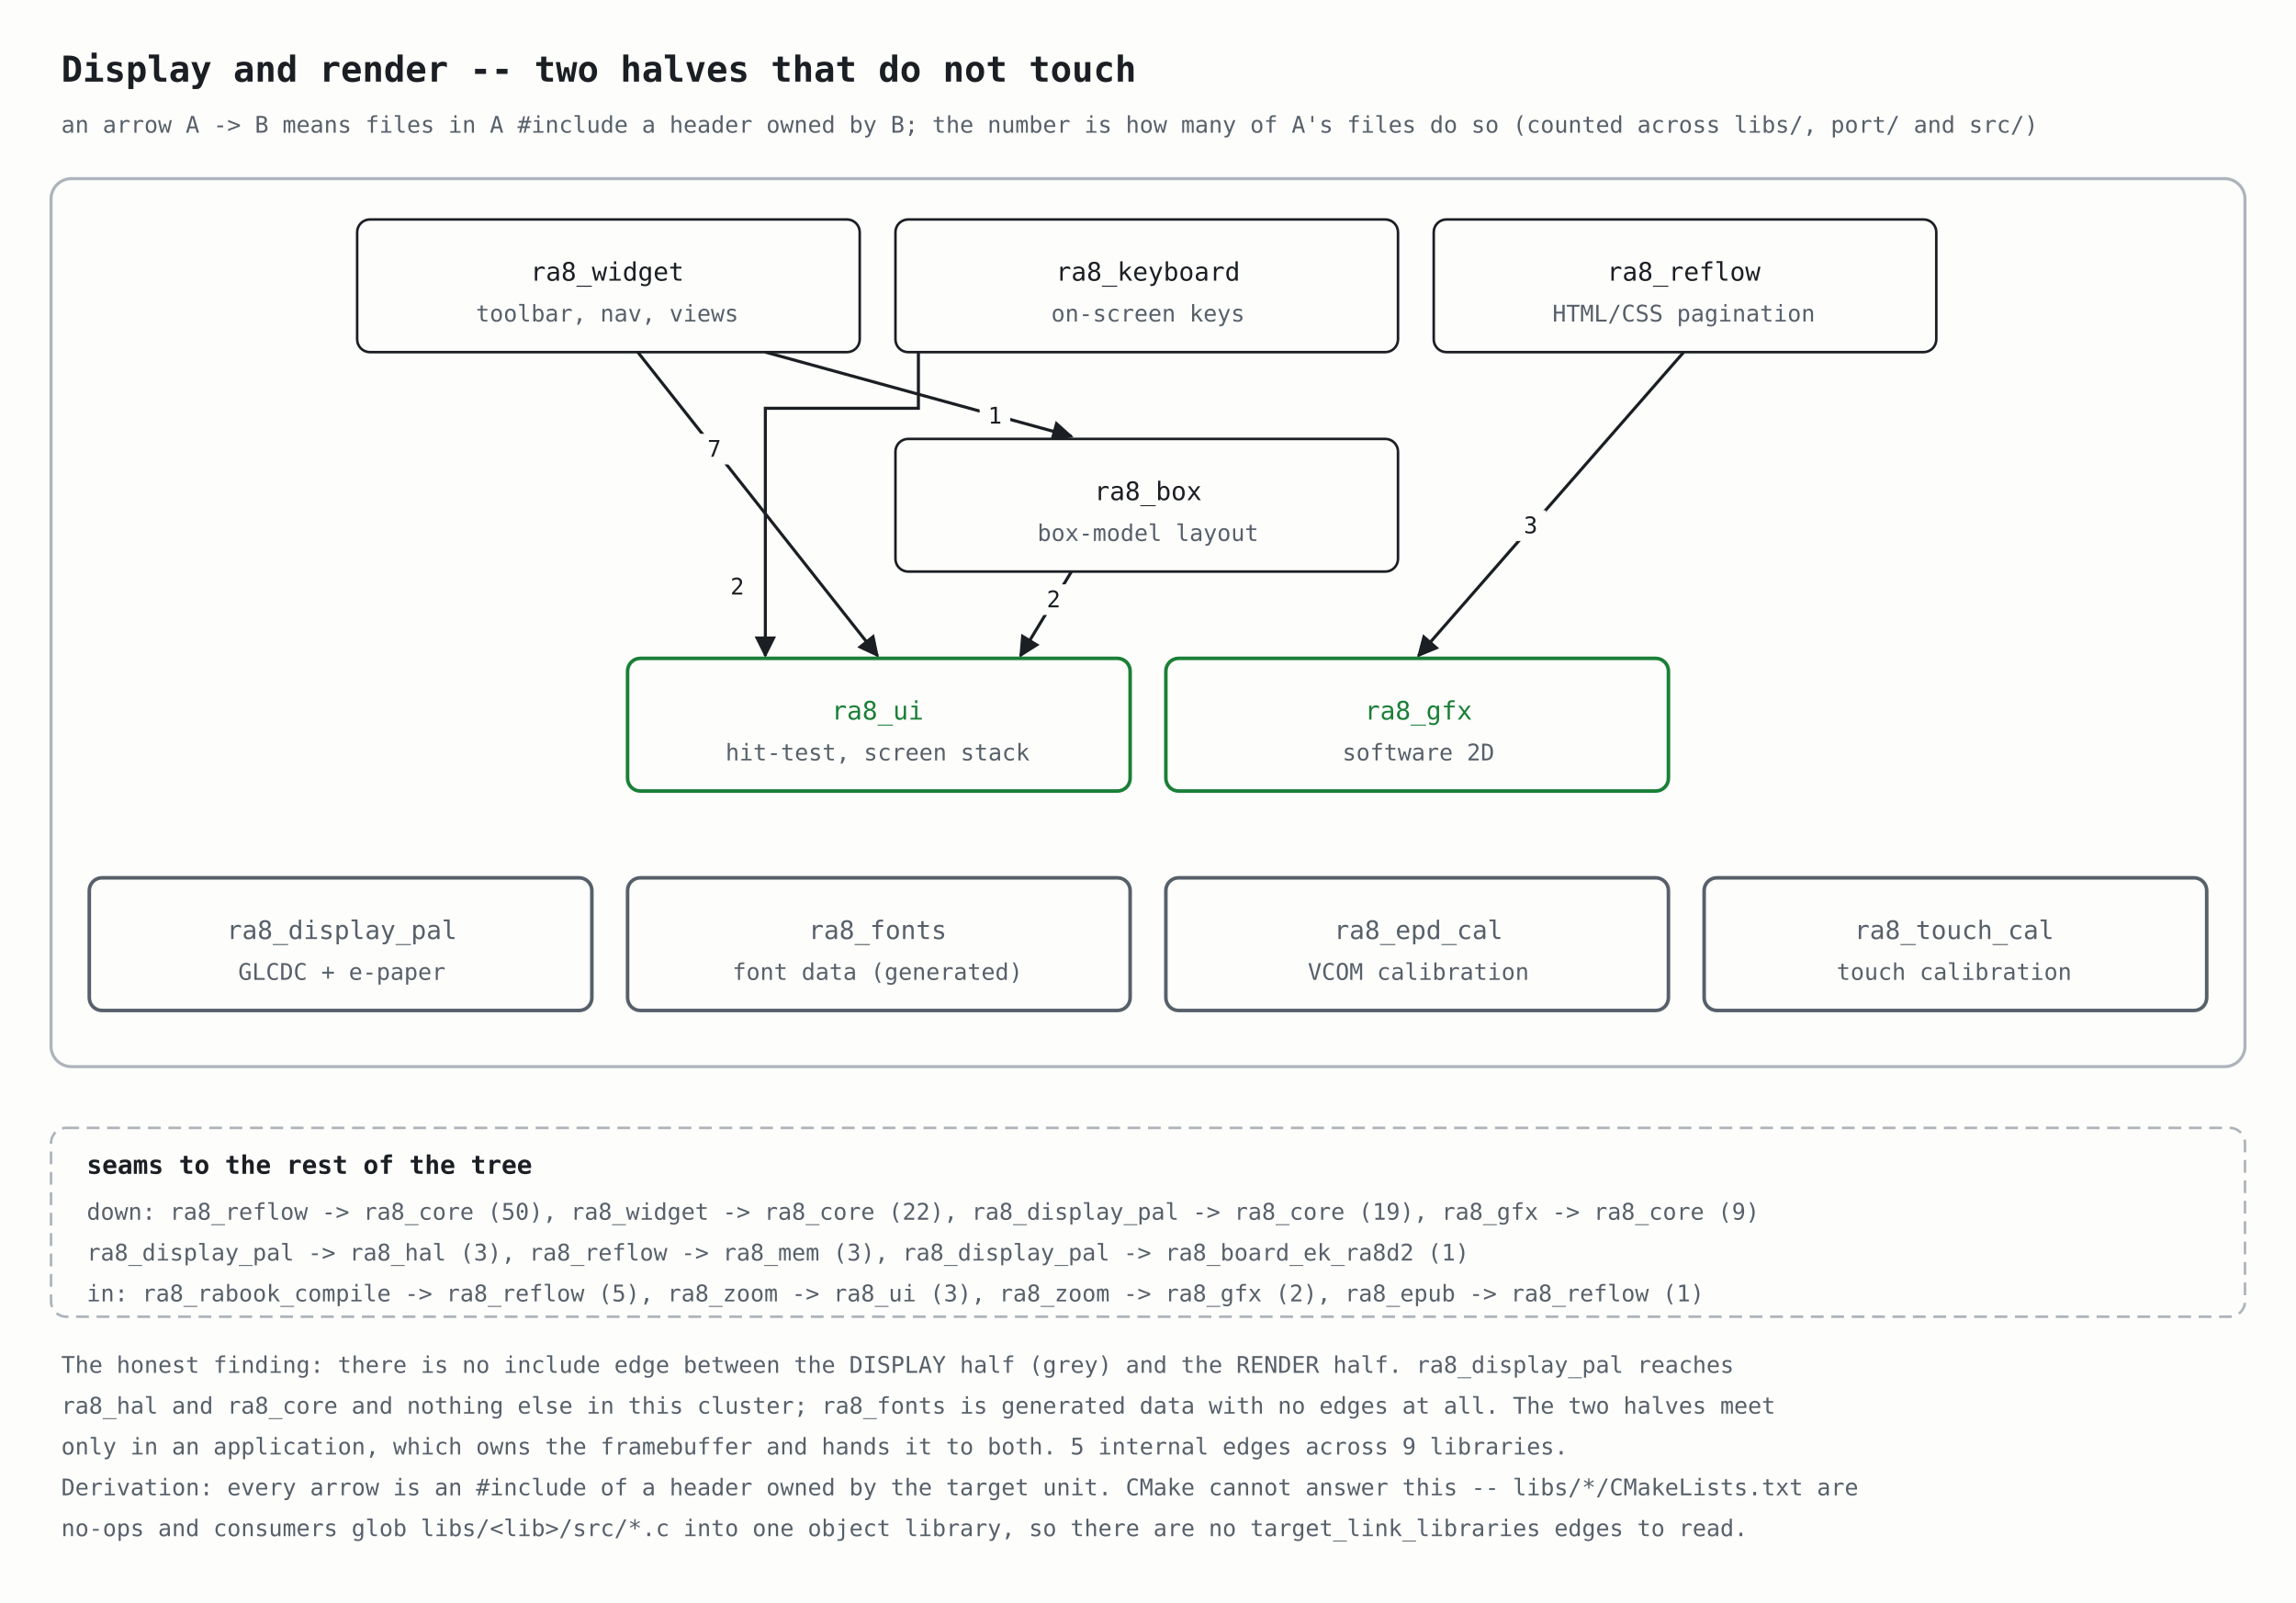
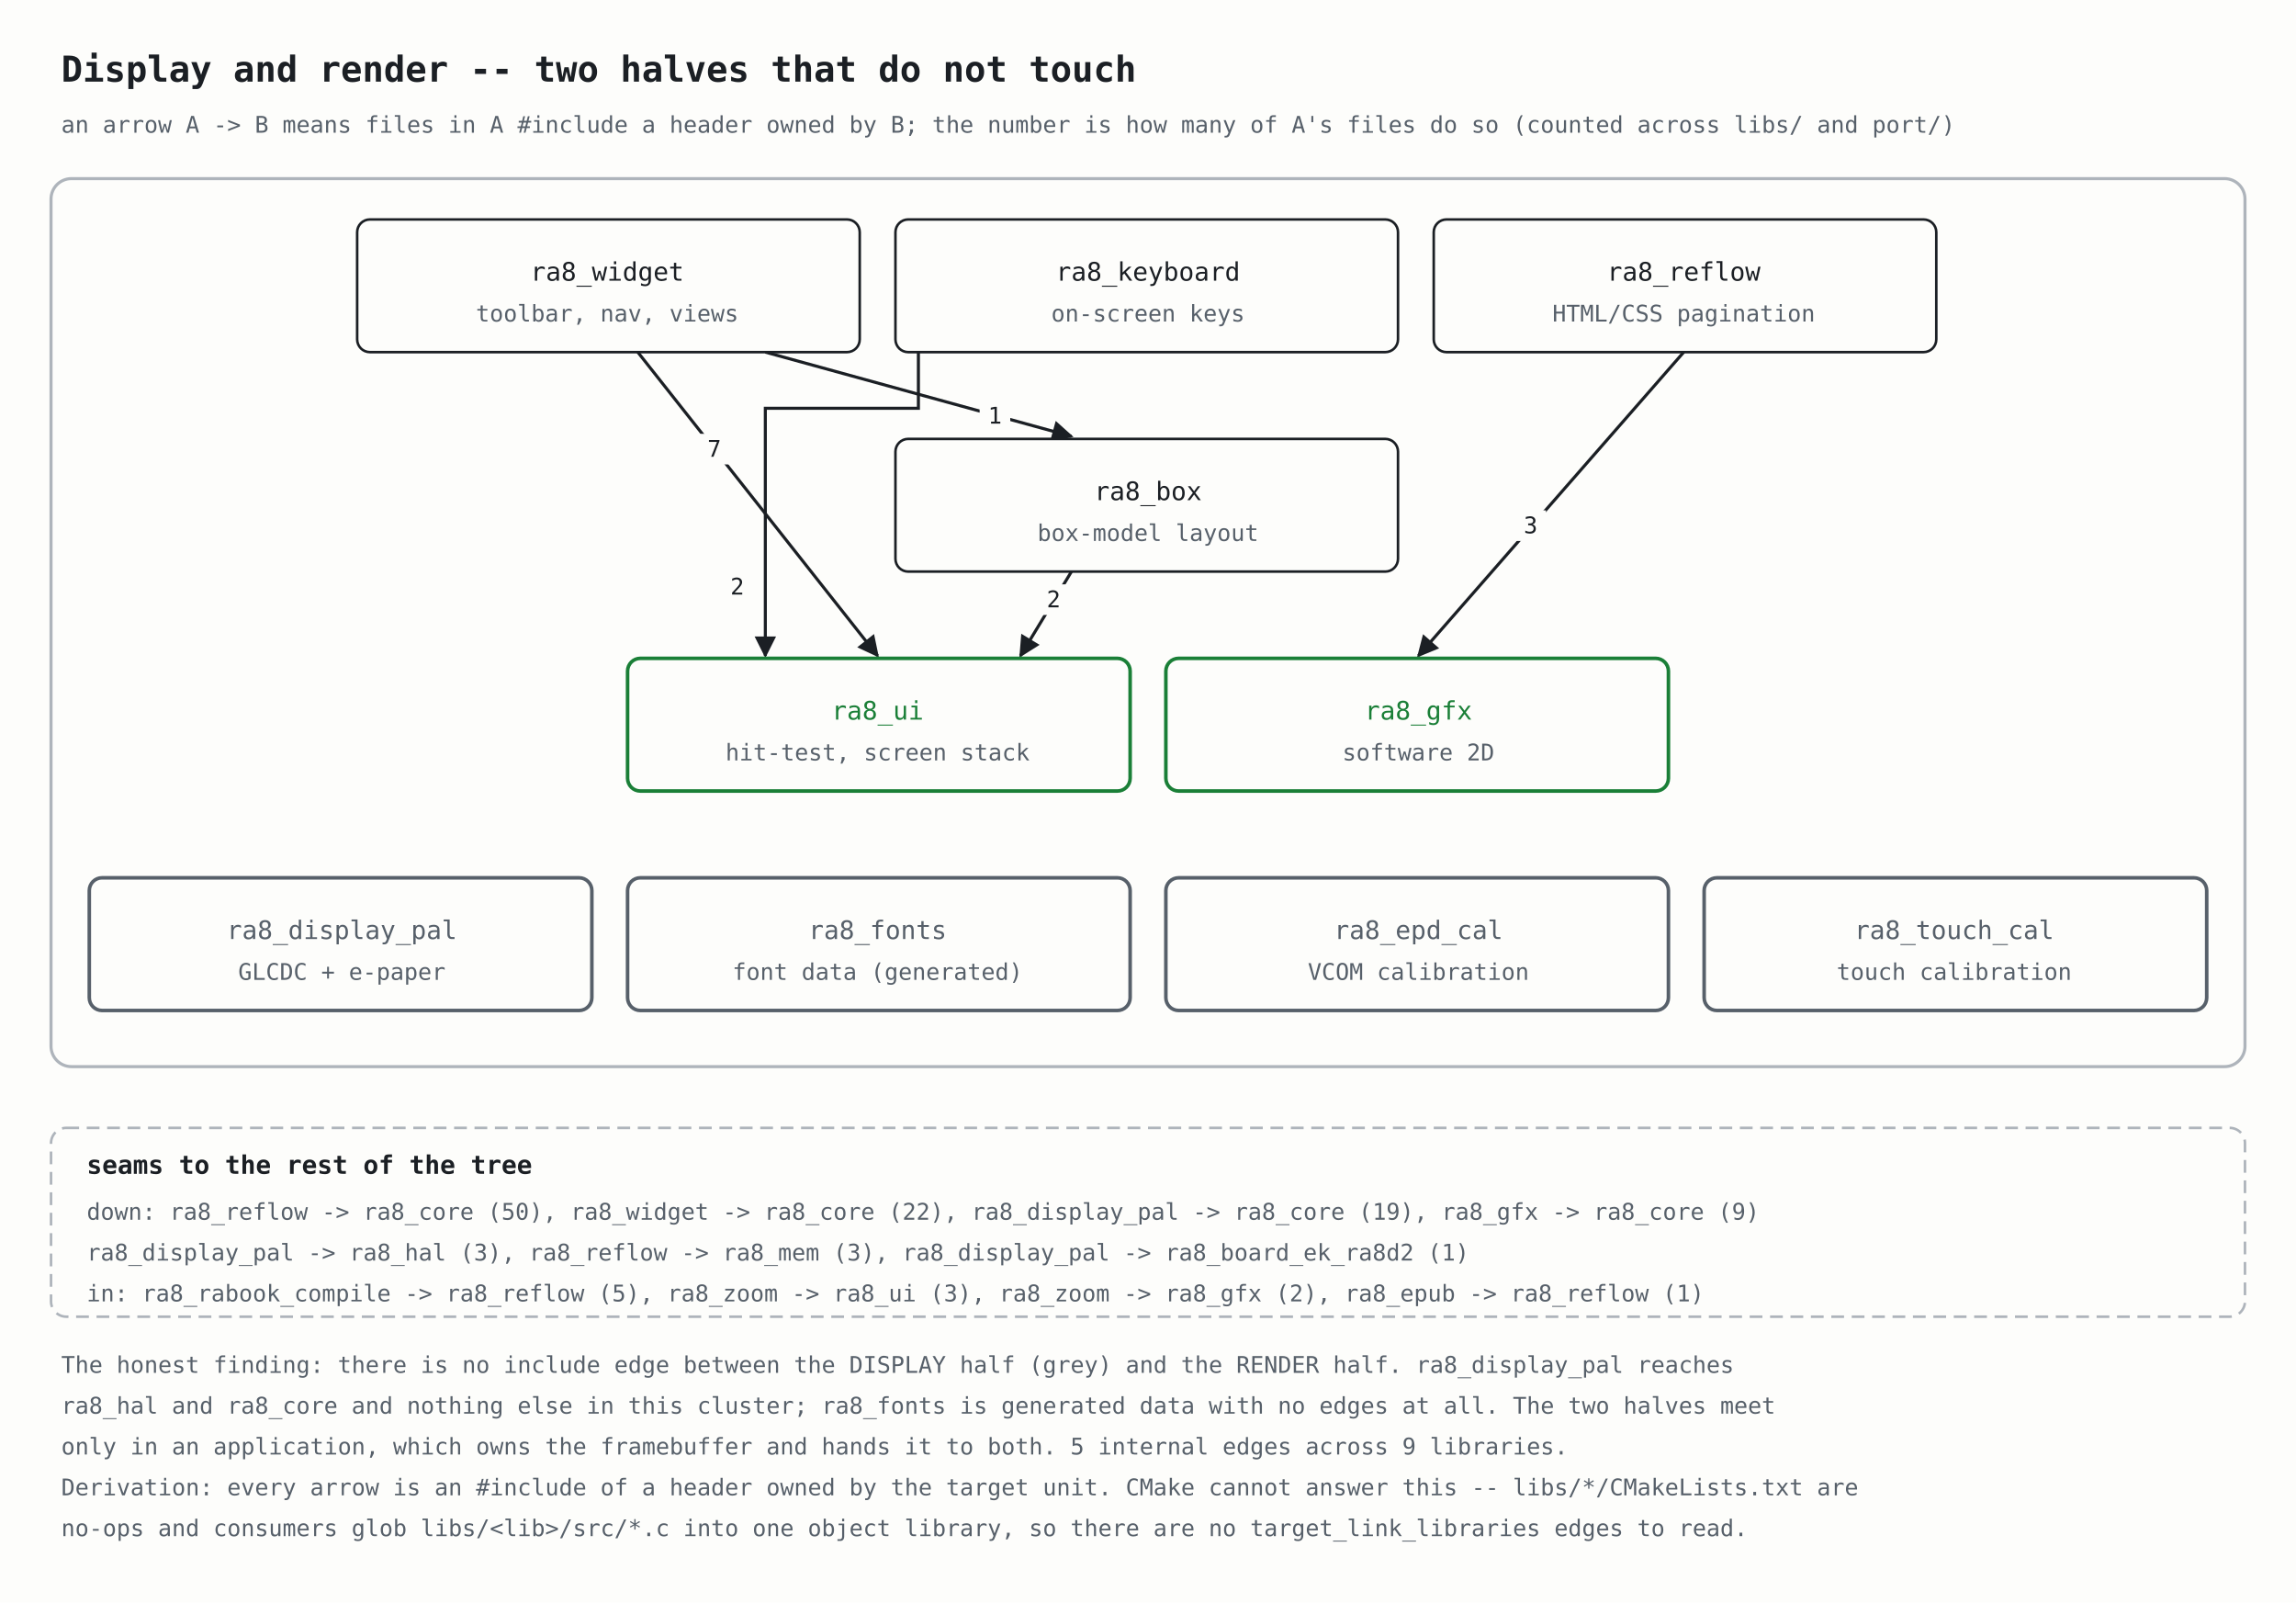
- <svg xmlns="http://www.w3.org/2000/svg" viewBox="0 0 900 628" width="900" role="img" aria-label="Display and render -- two halves that do not touch. an arrow from A to B means files in A #include a header owned by B; the number is how many of A's files do so (counted across libs/, port/ and src/) down: ra8_reflow - to  ra8_core (50), ra8_widget - to  ra8_core (22), ra8_display_pal - to  ra8_core (19), ra8_gfx - to  ra8_core (9)       ra8_display_pal - to  ra8_hal (3), ra8_reflow - to  ra8_mem (3), ra8_display_pal - to  ra8_board_ek_ra8d2 (1) in:   ra8_rabook_compile - to  ra8_reflow (5), ra8_zoom - to  ra8_ui (3), ra8_zoom - to  ra8_gfx (2), ra8_epub - to  ra8_reflow (1) The honest finding: there is no include edge between the DISPLAY half (grey) and the RENDER half. ra8_display_pal reaches ra8_hal and ra8_core and nothing else in this cluster; ra8_fonts is generated data with no edges at all. The two halves meet only in an application, which owns the framebuffer and hands it to both. 5 internal edges across 9 libraries. Derivation: every arrow is an #include of a header owned by the target unit. CMake cannot answer this -- libs/*/CMakeLists.txt are no-ops and consumers glob libs/ lib to /src/*.c into one object library, so there are no target_link_libraries edges to read.">
+ <svg xmlns="http://www.w3.org/2000/svg" viewBox="0 0 900 628" width="900" role="img" aria-label="Display and render -- two halves that do not touch. an arrow from A to B means files in A #include a header owned by B; the number is how many of A's files do so (counted across libs/ and port/) down: ra8_reflow - to  ra8_core (50), ra8_widget - to  ra8_core (22), ra8_display_pal - to  ra8_core (19), ra8_gfx - to  ra8_core (9)       ra8_display_pal - to  ra8_hal (3), ra8_reflow - to  ra8_mem (3), ra8_display_pal - to  ra8_board_ek_ra8d2 (1) in:   ra8_rabook_compile - to  ra8_reflow (5), ra8_zoom - to  ra8_ui (3), ra8_zoom - to  ra8_gfx (2), ra8_epub - to  ra8_reflow (1) The honest finding: there is no include edge between the DISPLAY half (grey) and the RENDER half. ra8_display_pal reaches ra8_hal and ra8_core and nothing else in this cluster; ra8_fonts is generated data with no edges at all. The two halves meet only in an application, which owns the framebuffer and hands it to both. 5 internal edges across 9 libraries. Derivation: every arrow is an #include of a header owned by the target unit. CMake cannot answer this -- libs/*/CMakeLists.txt are no-ops and consumers glob libs/ lib to /src/*.c into one object library, so there are no target_link_libraries edges to read.">
  <defs>
    <marker id="aInk" viewBox="0 0 10 10" refX="9" refY="5" markerWidth="7" markerHeight="7" orient="auto-start-reverse">
      <path d="M0,0 L10,5 L0,10 z" fill="#1b1f24" />
    </marker>
    <marker id="aAcc" viewBox="0 0 10 10" refX="9" refY="5" markerWidth="7" markerHeight="7" orient="auto-start-reverse">
      <path d="M0,0 L10,5 L0,10 z" fill="#0969da" />
    </marker>
    <marker id="aGrn" viewBox="0 0 10 10" refX="9" refY="5" markerWidth="7" markerHeight="7" orient="auto-start-reverse">
      <path d="M0,0 L10,5 L0,10 z" fill="#1a7f37" />
    </marker>
    <marker id="aWrm" viewBox="0 0 10 10" refX="9" refY="5" markerWidth="7" markerHeight="7" orient="auto-start-reverse">
      <path d="M0,0 L10,5 L0,10 z" fill="#bc4c00" />
    </marker>
  </defs>
  <rect x="0" y="0" width="900" height="628" fill="#fdfdfb" />
  <g font-family="ui-monospace,SFMono-Regular,Menlo,Consolas,monospace">
    <text x="24" y="32" fill="#1b1f24" font-size="14" font-weight="bold">Display and render -- two halves that do not touch</text>
-     <text x="24" y="52" fill="#57606a" font-size="9">an arrow A -&gt; B means files in A #include a header owned by B; the number is how many of A's files do so (counted across libs/, port/ and src/)</text>
+     <text x="24" y="52" fill="#57606a" font-size="9">an arrow A -&gt; B means files in A #include a header owned by B; the number is how many of A's files do so (counted across libs/ and port/)</text>
    <rect x="20" y="70" width="860" height="348" rx="8" fill="none" stroke="#aeb4bb" stroke-width="1.2" />
    <line x1="250" y1="138" x2="344" y2="257" stroke="#1b1f24" stroke-width="1.2" marker-end="url(#aInk)" />
    <rect x="274" y="170" width="12" height="12" fill="#fdfdfb" />
    <text x="280" y="179" text-anchor="middle" fill="#1b1f24" font-size="9">7</text>
    <line x1="300" y1="138" x2="420" y2="171" stroke="#1b1f24" stroke-width="1.2" marker-end="url(#aInk)" />
    <rect x="384" y="156" width="12" height="12" fill="#fdfdfb" />
    <text x="390" y="166" text-anchor="middle" fill="#1b1f24" font-size="9">1</text>
    <polyline points="360,138 360,160 300,160 300,257" fill="none" stroke="#1b1f24" stroke-width="1.2" marker-end="url(#aInk)" />
    <text x="289" y="233" text-anchor="middle" fill="#1b1f24" font-size="9">2</text>
    <line x1="660" y1="138" x2="556" y2="257" stroke="#1b1f24" stroke-width="1.2" marker-end="url(#aInk)" />
    <rect x="594" y="200" width="12" height="12" fill="#fdfdfb" />
    <text x="600" y="209" text-anchor="middle" fill="#1b1f24" font-size="9">3</text>
    <line x1="420" y1="224" x2="400" y2="257" stroke="#1b1f24" stroke-width="1.2" marker-end="url(#aInk)" />
    <rect x="407" y="229" width="12" height="12" fill="#fdfdfb" />
    <text x="413" y="238" text-anchor="middle" fill="#1b1f24" font-size="9">2</text>
    <rect x="140" y="86" width="197" height="52" rx="5" fill="#fdfdfb" stroke="#1b1f24" stroke-width="1" />
    <text x="238" y="110" text-anchor="middle" fill="#1b1f24" font-size="10">ra8_widget</text>
    <text x="238" y="126" text-anchor="middle" fill="#57606a" font-size="9">toolbar, nav, views</text>
    <rect x="351" y="86" width="197" height="52" rx="5" fill="#fdfdfb" stroke="#1b1f24" stroke-width="1" />
    <text x="450" y="110" text-anchor="middle" fill="#1b1f24" font-size="10">ra8_keyboard</text>
    <text x="450" y="126" text-anchor="middle" fill="#57606a" font-size="9">on-screen keys</text>
    <rect x="562" y="86" width="197" height="52" rx="5" fill="#fdfdfb" stroke="#1b1f24" stroke-width="1" />
    <text x="660" y="110" text-anchor="middle" fill="#1b1f24" font-size="10">ra8_reflow</text>
    <text x="660" y="126" text-anchor="middle" fill="#57606a" font-size="9">HTML/CSS pagination</text>
    <rect x="351" y="172" width="197" height="52" rx="5" fill="#fdfdfb" stroke="#1b1f24" stroke-width="1" />
    <text x="450" y="196" text-anchor="middle" fill="#1b1f24" font-size="10">ra8_box</text>
    <text x="450" y="212" text-anchor="middle" fill="#57606a" font-size="9">box-model layout</text>
    <rect x="246" y="258" width="197" height="52" rx="5" fill="#fdfdfb" stroke="#1a7f37" stroke-width="1.4" />
    <text x="344" y="282" text-anchor="middle" fill="#1a7f37" font-size="10">ra8_ui</text>
    <text x="344" y="298" text-anchor="middle" fill="#57606a" font-size="9">hit-test, screen stack</text>
    <rect x="457" y="258" width="197" height="52" rx="5" fill="#fdfdfb" stroke="#1a7f37" stroke-width="1.4" />
    <text x="556" y="282" text-anchor="middle" fill="#1a7f37" font-size="10">ra8_gfx</text>
    <text x="556" y="298" text-anchor="middle" fill="#57606a" font-size="9">software 2D</text>
    <rect x="35" y="344" width="197" height="52" rx="5" fill="#fdfdfb" stroke="#57606a" stroke-width="1.4" />
    <text x="134" y="368" text-anchor="middle" fill="#57606a" font-size="10">ra8_display_pal</text>
    <text x="134" y="384" text-anchor="middle" fill="#57606a" font-size="9">GLCDC + e-paper</text>
    <rect x="246" y="344" width="197" height="52" rx="5" fill="#fdfdfb" stroke="#57606a" stroke-width="1.4" />
    <text x="344" y="368" text-anchor="middle" fill="#57606a" font-size="10">ra8_fonts</text>
    <text x="344" y="384" text-anchor="middle" fill="#57606a" font-size="9">font data (generated)</text>
    <rect x="457" y="344" width="197" height="52" rx="5" fill="#fdfdfb" stroke="#57606a" stroke-width="1.4" />
    <text x="556" y="368" text-anchor="middle" fill="#57606a" font-size="10">ra8_epd_cal</text>
    <text x="556" y="384" text-anchor="middle" fill="#57606a" font-size="9">VCOM calibration</text>
    <rect x="668" y="344" width="197" height="52" rx="5" fill="#fdfdfb" stroke="#57606a" stroke-width="1.4" />
    <text x="766" y="368" text-anchor="middle" fill="#57606a" font-size="10">ra8_touch_cal</text>
    <text x="766" y="384" text-anchor="middle" fill="#57606a" font-size="9">touch calibration</text>
    <rect x="20" y="442" width="860" height="74" rx="6" fill="none" stroke="#aeb4bb" stroke-width="1" stroke-dasharray="5 3" />
    <text x="34" y="460" fill="#1b1f24" font-size="10" font-weight="bold">seams to the rest of the tree</text>
    <text x="34" y="478" fill="#57606a" font-size="9">down: ra8_reflow -&gt; ra8_core (50), ra8_widget -&gt; ra8_core (22), ra8_display_pal -&gt; ra8_core (19), ra8_gfx -&gt; ra8_core (9)</text>
    <text x="34" y="494" fill="#57606a" font-size="9">      ra8_display_pal -&gt; ra8_hal (3), ra8_reflow -&gt; ra8_mem (3), ra8_display_pal -&gt; ra8_board_ek_ra8d2 (1)</text>
    <text x="34" y="510" fill="#57606a" font-size="9">in:   ra8_rabook_compile -&gt; ra8_reflow (5), ra8_zoom -&gt; ra8_ui (3), ra8_zoom -&gt; ra8_gfx (2), ra8_epub -&gt; ra8_reflow (1)</text>
    <text x="24" y="538" fill="#57606a" font-size="9">The honest finding: there is no include edge between the DISPLAY half (grey) and the RENDER half. ra8_display_pal reaches</text>
    <text x="24" y="554" fill="#57606a" font-size="9">ra8_hal and ra8_core and nothing else in this cluster; ra8_fonts is generated data with no edges at all. The two halves meet</text>
    <text x="24" y="570" fill="#57606a" font-size="9">only in an application, which owns the framebuffer and hands it to both. 5 internal edges across 9 libraries.</text>
    <text x="24" y="586" fill="#57606a" font-size="9">Derivation: every arrow is an #include of a header owned by the target unit. CMake cannot answer this -- libs/*/CMakeLists.txt are</text>
    <text x="24" y="602" fill="#57606a" font-size="9">no-ops and consumers glob libs/&lt;lib&gt;/src/*.c into one object library, so there are no target_link_libraries edges to read.</text>
  </g>
</svg>
